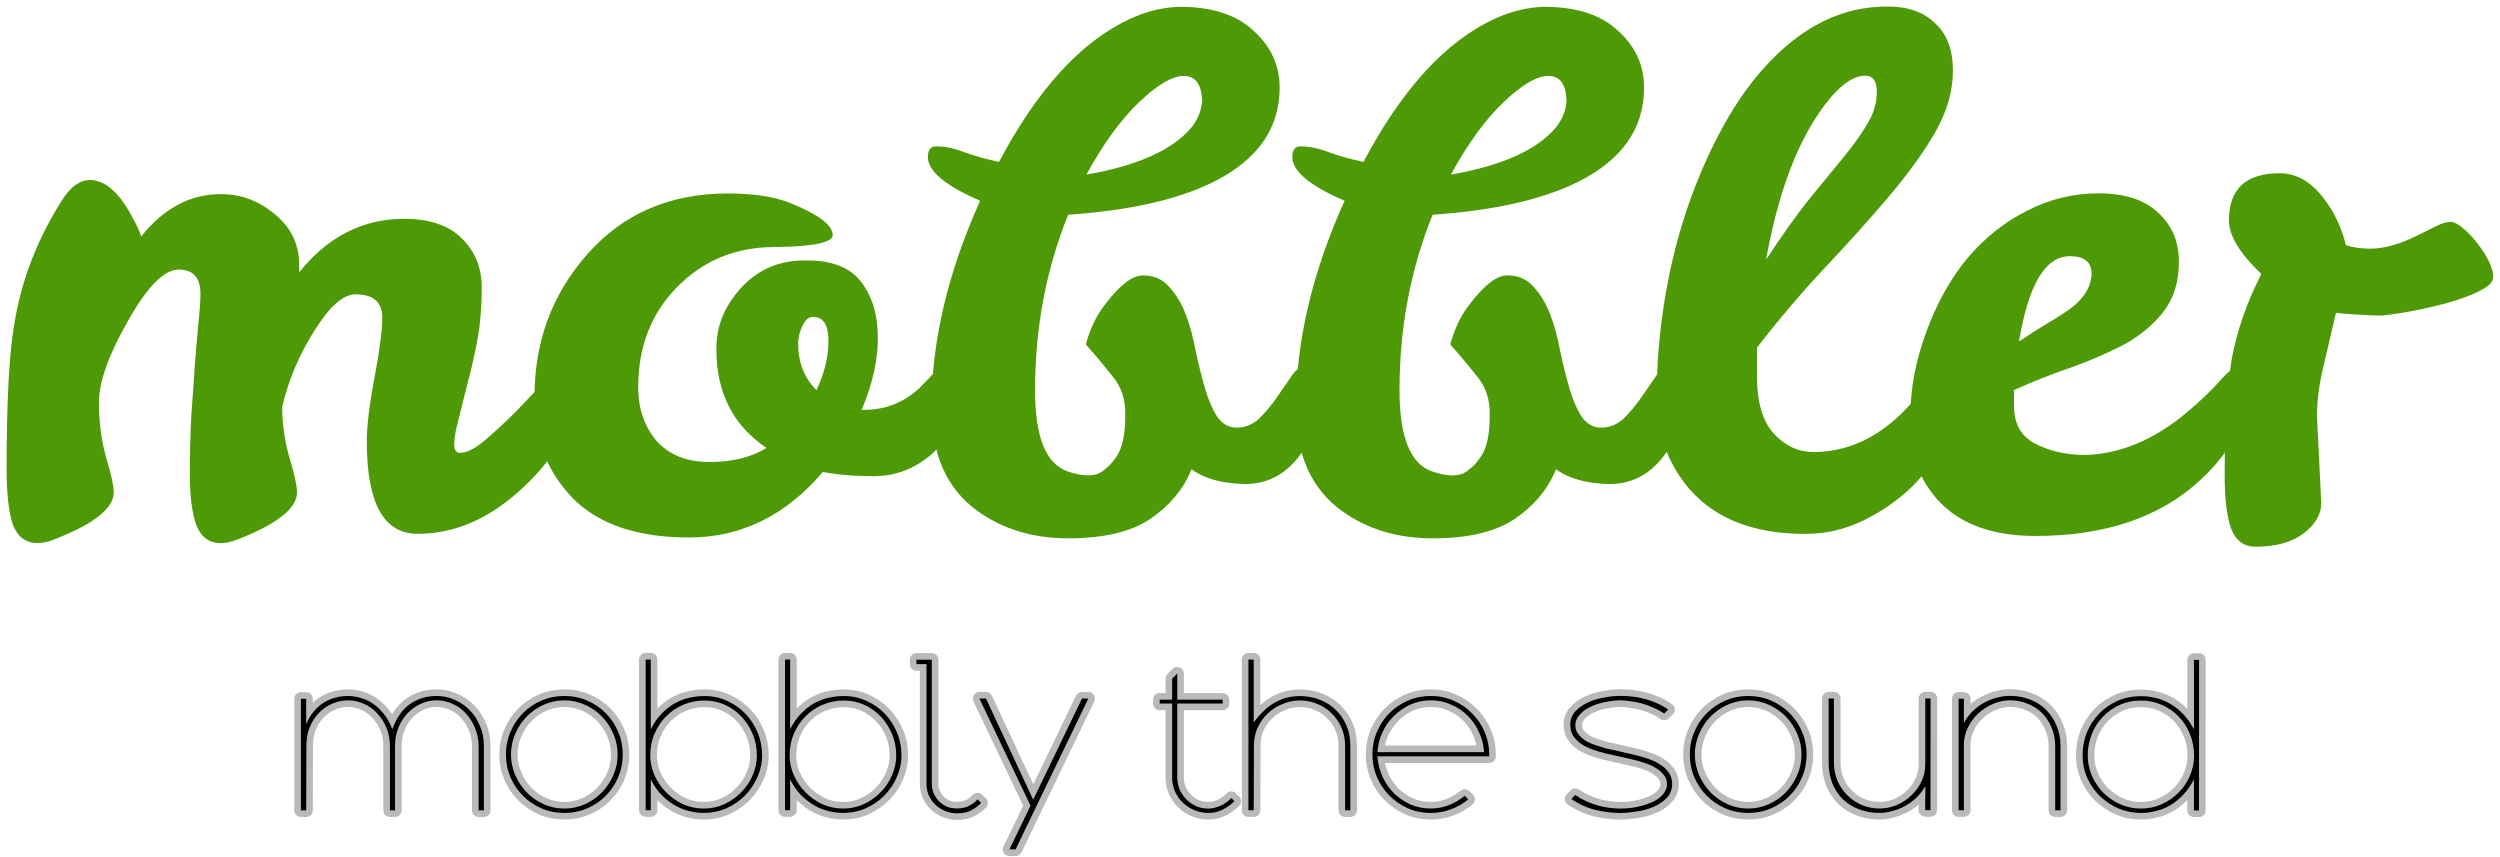
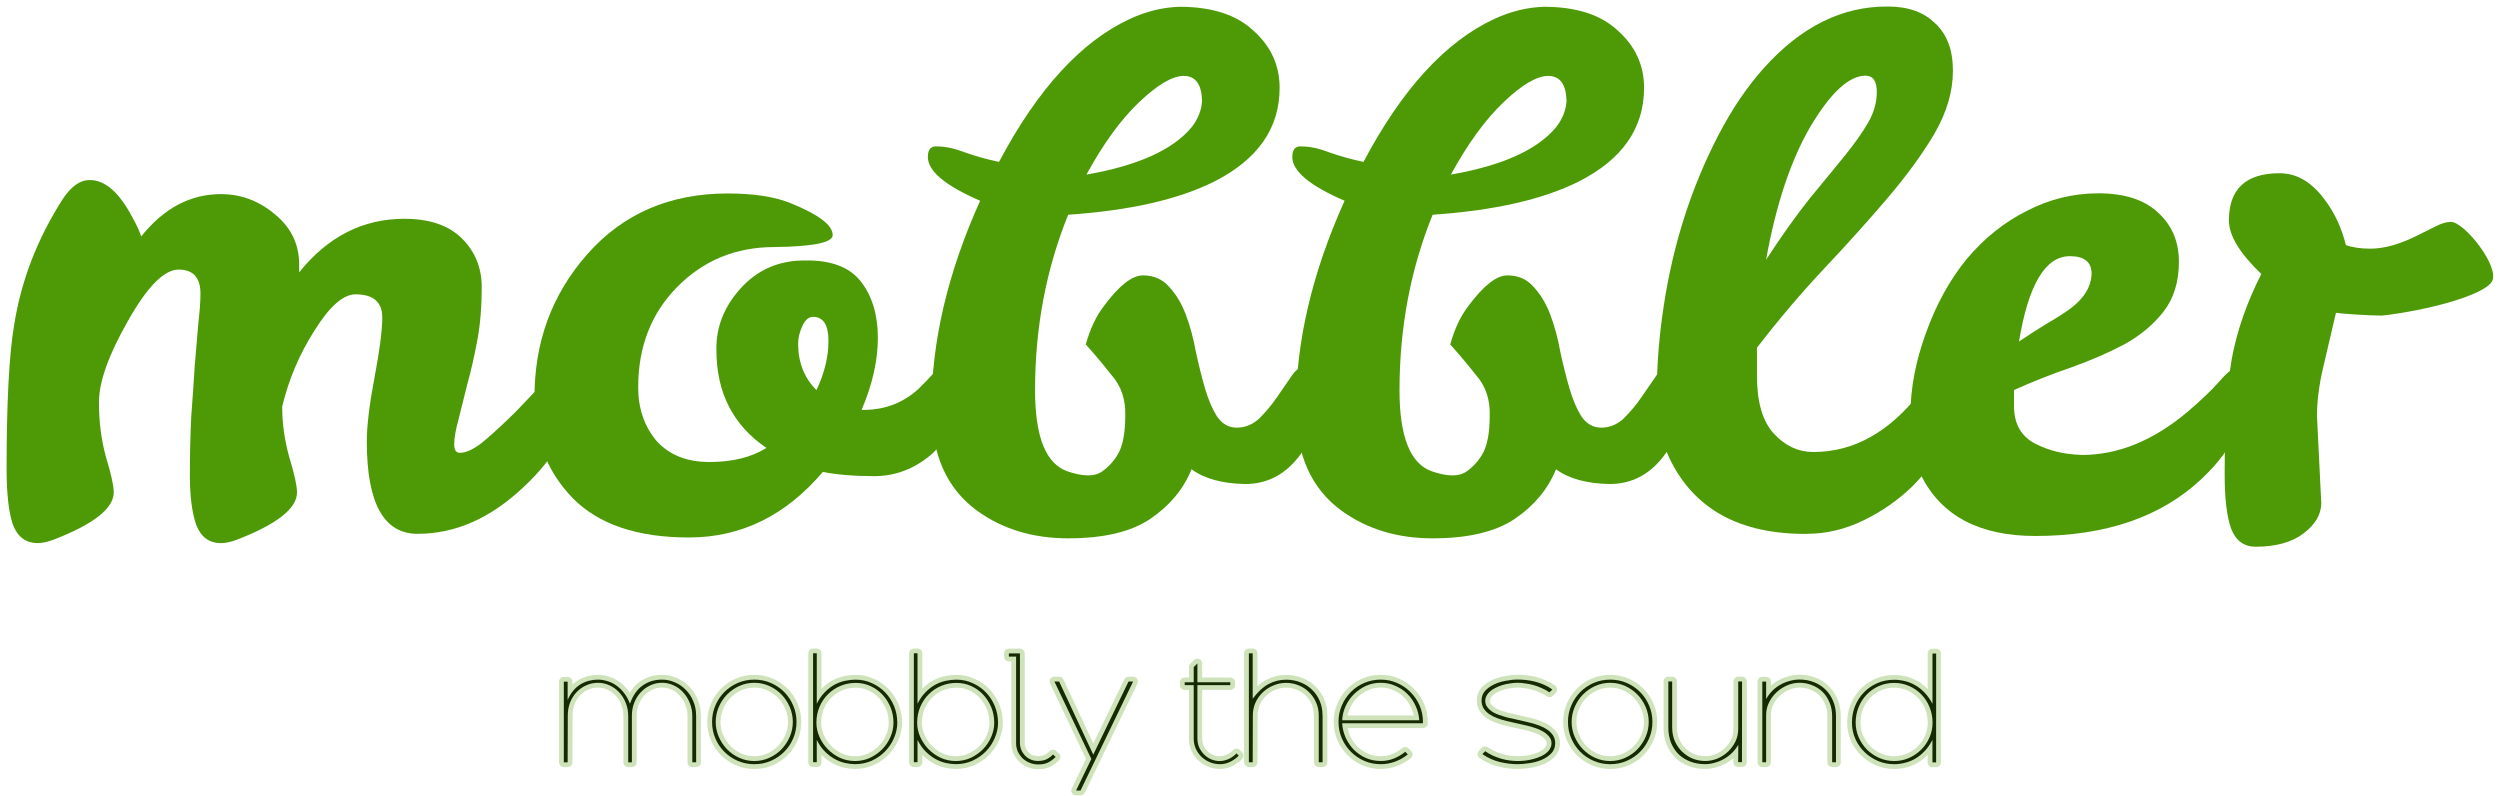
- <svg xmlns="http://www.w3.org/2000/svg" width="50.048mm" height="17.137mm" version="1.1" viewBox="0 0 50.048 17.137">
-   <g transform="translate(-75.875 -98.822)" fill="#4e9a06" stroke="#555753" stroke-linecap="round" stroke-linejoin="round" stroke-width=".265">
+ <svg xmlns="http://www.w3.org/2000/svg" width="50.048mm" height="15.922mm" version="1.1" viewBox="0 0 50.048 15.922">
+   <g transform="translate(-75.875 -98.822)" fill="#4e9a06" stroke="#2d5803" stroke-linecap="round" stroke-linejoin="round" stroke-width=".265">
    <path class="ZzndMDsr_0" d="m83.528 105.18q0-0.466-0.536-0.466-0.367 0-0.818 0.72-0.452 0.706-0.649 1.524v0.028q0 0.48 0.141 0.988 0.155 0.508 0.155 0.706 0 0.48-1.199 0.945-0.183 0.07-0.325 0.07-0.353 0-0.494-0.367-0.127-0.367-0.127-0.988 0-0.635 0.028-1.185 0.042-0.564 0.071-1.03 0.042-0.48 0.071-0.833 0.042-0.367 0.042-0.593 0-0.48-0.437-0.48t-1.016 1.03q-0.579 1.016-0.579 1.623 0 0.593 0.141 1.101 0.155 0.508 0.155 0.706 0 0.48-1.199 0.945-0.183 0.07-0.325 0.07-0.353 0-0.494-0.367-0.127-0.367-0.127-1.129 0-2.004 0.155-2.893 0.212-1.312 0.96-2.484 0.254-0.395 0.55-0.395 0.466 0 0.861 0.762 0.113 0.198 0.169 0.367 0.677-0.847 1.595-0.847 0.607 0 1.087 0.409 0.48 0.395 0.48 1.002v0.155q0.861-1.072 2.103-1.072 0.762 0 1.157 0.395t0.395 0.974q0 0.579-0.085 1.044-0.085 0.466-0.198 0.875-0.099 0.409-0.183 0.734-0.085 0.31-0.085 0.494 0 0.169 0.113 0.169 0.212 0 0.522-0.268t0.621-0.579q0.31-0.325 0.564-0.593 0.268-0.268 0.367-0.268 0.198 0 0.198 0.48 0 0.988-1.002 1.919-0.988 0.931-2.117 0.931-1.016 0-1.016-1.849 0-0.466 0.155-1.284 0.155-0.818 0.155-1.199z" />
    <path class="ZzndMDsr_1" d="m92.347 108.27q-1.115 1.312-2.681 1.312-1.552 0-2.328-0.79-0.776-0.804-0.762-1.99-0.014-1.679 1.058-2.893 1.072-1.214 2.808-1.214 0.79 0 1.27 0.198 0.833 0.339 0.833 0.635 0 0.226-1.171 0.24-1.157 0-1.947 0.804-0.776 0.79-0.776 2.004 0 0.635 0.367 1.072 0.381 0.423 1.058 0.423 0.691 0 1.143-0.282-1.002-0.677-1.002-1.961-0.014-0.677 0.48-1.228 0.508-0.564 1.284-0.564 0.79-0.014 1.129 0.423t0.339 1.129q0 0.677-0.325 1.439h0.085q0.621-0.014 1.072-0.437 0.169-0.169 0.282-0.296 0.127-0.127 0.254-0.127 0.198 0 0.198 0.466 0 0.861-0.508 1.298-0.508 0.423-1.129 0.423-0.607 0-1.03-0.085zm-0.127-1.637q0.24-0.508 0.24-0.988t-0.31-0.48q-0.127 0-0.212 0.183-0.085 0.183-0.085 0.353 0 0.564 0.367 0.931z" />
    <path class="ZzndMDsr_2" d="m95.494 102.84q-1.044-0.452-1.044-0.875 0-0.226 0.183-0.212 0.254 0 0.579 0.127 0.325 0.113 0.663 0.183 1.157-2.187 2.625-2.865 0.494-0.226 0.988-0.24 0.974 0 1.482 0.48 0.522 0.466 0.522 1.143 0 1.214-1.312 1.877-1.072 0.536-2.921 0.663-0.663 1.637-0.663 3.514 0 1.397 0.649 1.623 0.452 0.155 0.677 0.014 0.226-0.155 0.353-0.395 0.127-0.254 0.127-0.734 0.014-0.48-0.268-0.804-0.268-0.339-0.522-0.621 0.127-0.466 0.367-0.776 0.452-0.607 0.776-0.607t0.522 0.226q0.212 0.226 0.339 0.564 0.127 0.339 0.198 0.734 0.085 0.395 0.183 0.734 0.099 0.339 0.24 0.564 0.155 0.226 0.395 0.226 0.254 0 0.452-0.183 0.198-0.198 0.353-0.423 0.155-0.226 0.282-0.409 0.127-0.198 0.254-0.198 0.141 0 0.268 0.226 0.141 0.226 0.141 0.423 0 0.452-0.452 1.072-0.437 0.621-1.129 0.621-0.691-0.014-1.072-0.296-0.24 0.593-0.818 0.988t-1.651 0.395q-1.058 0-1.82-0.55-0.917-0.663-0.917-2.06 0-1.99 0.974-4.149zm4.445-2.004q-0.014-0.494-0.367-0.494-0.339 0-0.889 0.522t-1.058 1.453q1.538-0.268 2.103-0.945 0.198-0.254 0.212-0.536z" />
    <path class="ZzndMDsr_3" d="m102.79 102.84q-1.044-0.452-1.044-0.875 0-0.226 0.183-0.212 0.254 0 0.579 0.127 0.325 0.113 0.663 0.183 1.157-2.187 2.625-2.865 0.494-0.226 0.988-0.24 0.974 0 1.482 0.48 0.522 0.466 0.522 1.143 0 1.214-1.312 1.877-1.072 0.536-2.921 0.663-0.663 1.637-0.663 3.514 0 1.397 0.649 1.623 0.452 0.155 0.677 0.014 0.226-0.155 0.353-0.395 0.127-0.254 0.127-0.734 0.014-0.48-0.268-0.804-0.268-0.339-0.522-0.621 0.127-0.466 0.367-0.776 0.452-0.607 0.776-0.607 0.325 0 0.522 0.226 0.212 0.226 0.339 0.564 0.127 0.339 0.198 0.734 0.085 0.395 0.183 0.734 0.099 0.339 0.24 0.564 0.155 0.226 0.395 0.226 0.254 0 0.452-0.183 0.198-0.198 0.353-0.423 0.155-0.226 0.282-0.409 0.127-0.198 0.254-0.198 0.141 0 0.268 0.226 0.141 0.226 0.141 0.423 0 0.452-0.452 1.072-0.437 0.621-1.129 0.621-0.691-0.014-1.072-0.296-0.24 0.593-0.818 0.988-0.579 0.395-1.651 0.395-1.058 0-1.82-0.55-0.917-0.663-0.917-2.06 0-1.99 0.974-4.149zm4.445-2.004q-0.014-0.494-0.367-0.494-0.339 0-0.889 0.522-0.55 0.522-1.058 1.453 1.538-0.268 2.103-0.945 0.198-0.254 0.212-0.536z" />
    <path class="ZzndMDsr_4" d="m112.05 109.51q-2.018 0.014-2.752-1.51-0.254-0.536-0.254-1.341 0-0.818 0.141-1.736 0.282-1.834 1.087-3.387 0.409-0.79 0.917-1.355 1.115-1.242 2.484-1.228 0.607 0 0.945 0.339 0.353 0.325 0.353 0.945t-0.367 1.256q-0.367 0.621-0.945 1.298-0.564 0.663-1.256 1.397-0.691 0.734-1.355 1.595v0.564q0 0.79 0.339 1.157 0.339 0.367 0.79 0.367 1.214 0 2.145-1.199 0.381-0.494 0.579-0.494 0.198 0 0.198 0.48t-0.268 0.988q-0.254 0.494-0.677 0.917-0.423 0.409-0.974 0.677t-1.129 0.268zm0.762-7.578q0.296-0.367 0.466-0.663 0.169-0.296 0.169-0.607 0-0.325-0.226-0.325-0.494 0-1.101 1.016-0.593 1.016-0.889 2.667 0.48-0.734 0.875-1.228 0.409-0.494 0.706-0.861z" />
    <path class="ZzndMDsr_5" d="m117.55 107.93q1.101 0 2.131-0.875 0.381-0.325 0.621-0.593 0.24-0.282 0.367-0.282 0.198 0 0.198 0.395t-0.212 0.889q-0.212 0.48-0.706 0.945-1.214 1.143-3.33 1.143-1.679 0-2.286-1.214-0.212-0.423-0.212-1.214 0-0.79 0.31-1.637 0.31-0.861 0.818-1.482 0.522-0.621 1.199-0.96 0.677-0.353 1.439-0.353 0.776 0 1.185 0.381 0.423 0.381 0.423 0.988 0 0.607-0.31 1.002-0.296 0.381-0.776 0.649-0.48 0.254-1.072 0.466-0.579 0.198-1.143 0.452v0.353q0.014 0.508 0.423 0.72 0.409 0.212 0.931 0.226zm-0.24-3.979q-0.734 0-1.016 1.707 0.296-0.198 0.55-0.353 0.268-0.155 0.466-0.296 0.423-0.31 0.437-0.706 0-0.353-0.437-0.353z" />
    <path class="ZzndMDsr_6" d="m122.26 107.17 0.085 1.722c0 0.226-0.118 0.428-0.353 0.607s-0.555 0.268-0.96 0.268c-0.235 0-0.4-0.122-0.494-0.367-0.085-0.245-0.127-0.602-0.127-1.072 0-0.988 0.047-1.759 0.141-2.314 0.103-0.564 0.301-1.134 0.593-1.707-0.433-0.414-0.649-0.771-0.649-1.072 0-0.63 0.339-0.945 1.016-0.945 0.348 0 0.654 0.183 0.917 0.55 0.188 0.254 0.325 0.55 0.409 0.889 0.132 0.047 0.296 0.071 0.494 0.071 0.273 0 0.588-0.089 0.945-0.268l0.367-0.183c0.113-0.057 0.212-0.085 0.296-0.085 0.273 0 0.998 0.915 0.818 1.199s-1.338 0.581-2.197 0.677c-0.254 0-0.809-0.037-0.922-0.056-0.085 0.357-0.169 0.72-0.254 1.087-0.085 0.357-0.127 0.691-0.127 1.002z" />
  </g>
  <style data-made-with="vivus-instant">.ZzndMDsr_0{stroke-dasharray:56 58;stroke-dashoffset:57;animation:ZzndMDsr_draw_0 4500ms ease-in-out 0ms infinite,ZzndMDsr_fade 4500ms linear 0ms infinite;}.ZzndMDsr_1{stroke-dasharray:45 47;stroke-dashoffset:46;animation:ZzndMDsr_draw_1 4500ms ease-in-out 0ms infinite,ZzndMDsr_fade 4500ms linear 0ms infinite;}.ZzndMDsr_2{stroke-dasharray:56 58;stroke-dashoffset:57;animation:ZzndMDsr_draw_2 4500ms ease-in-out 0ms infinite,ZzndMDsr_fade 4500ms linear 0ms infinite;}.ZzndMDsr_3{stroke-dasharray:56 58;stroke-dashoffset:57;animation:ZzndMDsr_draw_3 4500ms ease-in-out 0ms infinite,ZzndMDsr_fade 4500ms linear 0ms infinite;}.ZzndMDsr_4{stroke-dasharray:44 46;stroke-dashoffset:45;animation:ZzndMDsr_draw_4 4500ms ease-in-out 0ms infinite,ZzndMDsr_fade 4500ms linear 0ms infinite;}.ZzndMDsr_5{stroke-dasharray:35 37;stroke-dashoffset:36;animation:ZzndMDsr_draw_5 4500ms ease-in-out 0ms infinite,ZzndMDsr_fade 4500ms linear 0ms infinite;}.ZzndMDsr_6{stroke-dasharray:24 26;stroke-dashoffset:25;animation:ZzndMDsr_draw_6 4500ms ease-in-out 0ms infinite,ZzndMDsr_fade 4500ms linear 0ms infinite;}@keyframes ZzndMDsr_draw{100%{stroke-dashoffset:0;}}@keyframes ZzndMDsr_fade{0%{stroke-opacity:1;}88.889%{stroke-opacity:1;}100%{stroke-opacity:0;}}@keyframes ZzndMDsr_draw_0{8.889%{stroke-dashoffset: 57}75.556%{ stroke-dashoffset: 0;}100%{ stroke-dashoffset: 0;}}@keyframes ZzndMDsr_draw_1{8.889%{stroke-dashoffset: 46}75.556%{ stroke-dashoffset: 0;}100%{ stroke-dashoffset: 0;}}@keyframes ZzndMDsr_draw_2{8.889%{stroke-dashoffset: 57}75.556%{ stroke-dashoffset: 0;}100%{ stroke-dashoffset: 0;}}@keyframes ZzndMDsr_draw_3{8.889%{stroke-dashoffset: 57}75.556%{ stroke-dashoffset: 0;}100%{ stroke-dashoffset: 0;}}@keyframes ZzndMDsr_draw_4{8.889%{stroke-dashoffset: 45}75.556%{ stroke-dashoffset: 0;}100%{ stroke-dashoffset: 0;}}@keyframes ZzndMDsr_draw_5{8.889%{stroke-dashoffset: 36}75.556%{ stroke-dashoffset: 0;}100%{ stroke-dashoffset: 0;}}@keyframes ZzndMDsr_draw_6{8.889%{stroke-dashoffset: 25}75.556%{ stroke-dashoffset: 0;}100%{ stroke-dashoffset: 0;}}</style>
-   <g transform="translate(.48458 .00074618)" stroke="#000" stroke-linecap="round" stroke-linejoin="round" stroke-opacity=".275" stroke-width=".265" style="paint-order:fill markers stroke" aria-label="mobbly the sound">
+   <g transform="matrix(.72298 0 0 .72298 7.2826 3.5329)" stroke="#4e9a06" stroke-linecap="round" stroke-linejoin="round" stroke-opacity=".275" stroke-width=".265" style="paint-order:fill markers stroke" aria-label="mobbly the sound">
    <path d="m9.203 14.926v1.295h-0.106v-1.274q0-0.201-0.071-0.37-0.067-0.169-0.183-0.293-0.113-0.127-0.265-0.194-0.152-0.071-0.321-0.071-0.169 0-0.321 0.071-0.148 0.067-0.265 0.191-0.113 0.12-0.18 0.286-0.067 0.166-0.067 0.36v1.295h-0.102v-1.274q0-0.201-0.067-0.37-0.067-0.169-0.183-0.293-0.116-0.127-0.268-0.194-0.152-0.071-0.321-0.071-0.173 0-0.325 0.071-0.152 0.067-0.265 0.187-0.113 0.12-0.18 0.286-0.064 0.166-0.064 0.36l-0.004 1.298h-0.106v-2.233h0.106v0.508q0.064-0.152 0.155-0.258 0.092-0.109 0.201-0.176 0.109-0.067 0.233-0.099t0.247-0.032q0.127 0 0.254 0.039 0.131 0.035 0.247 0.116 0.12 0.081 0.219 0.208 0.099 0.123 0.169 0.303 0.123-0.342 0.353-0.504 0.229-0.162 0.536-0.162 0.191 0 0.36 0.078 0.173 0.074 0.3 0.208 0.131 0.131 0.205 0.314 0.078 0.18 0.078 0.395z" style="paint-order:fill markers stroke" />
    <path d="m11.982 15.103q0 0.243-0.092 0.459-0.092 0.212-0.25 0.37-0.159 0.159-0.37 0.25-0.212 0.092-0.455 0.092t-0.459-0.092q-0.212-0.092-0.37-0.25-0.159-0.159-0.25-0.37-0.092-0.215-0.092-0.459t0.092-0.455q0.092-0.215 0.25-0.374 0.159-0.159 0.37-0.25 0.215-0.092 0.459-0.092t0.455 0.092 0.37 0.25q0.159 0.159 0.25 0.374 0.092 0.212 0.092 0.455zm-0.102 0q0-0.215-0.085-0.413-0.085-0.198-0.229-0.346-0.145-0.148-0.339-0.236-0.194-0.088-0.413-0.088-0.219 0-0.416 0.088-0.194 0.088-0.339 0.236-0.145 0.148-0.229 0.346-0.085 0.198-0.085 0.413 0 0.215 0.085 0.413 0.085 0.194 0.229 0.346 0.145 0.148 0.339 0.236 0.194 0.088 0.416 0.088 0.219 0 0.413-0.088 0.194-0.088 0.339-0.236 0.145-0.152 0.229-0.346 0.085-0.198 0.085-0.413z" style="paint-order:fill markers stroke" />
    <path d="m14.773 15.12q0 0.222-0.092 0.43-0.088 0.208-0.247 0.37-0.155 0.159-0.37 0.258-0.215 0.095-0.462 0.095-0.127 0-0.272-0.032t-0.286-0.109q-0.141-0.078-0.272-0.205-0.131-0.131-0.229-0.325v0.617h-0.102v-3.016h0.102v1.397q0.095-0.191 0.222-0.318 0.127-0.131 0.268-0.208 0.145-0.078 0.293-0.109 0.152-0.032 0.293-0.032 0.247 0 0.455 0.099 0.212 0.095 0.367 0.258t0.243 0.377q0.088 0.215 0.088 0.452zm-0.106 0q0-0.222-0.081-0.42-0.081-0.198-0.222-0.349-0.141-0.152-0.332-0.24-0.191-0.088-0.413-0.088-0.219 0-0.416 0.081t-0.346 0.229q-0.148 0.145-0.236 0.349-0.088 0.201-0.088 0.445 0 0.201 0.085 0.392t0.229 0.339q0.145 0.148 0.339 0.24 0.198 0.088 0.416 0.088 0.222 0 0.416-0.088 0.194-0.092 0.339-0.24 0.145-0.148 0.226-0.339 0.085-0.194 0.085-0.399z" style="paint-order:fill markers stroke" />
    <path d="m17.563 15.12q0 0.222-0.092 0.43-0.088 0.208-0.247 0.37-0.155 0.159-0.37 0.258-0.215 0.095-0.462 0.095-0.127 0-0.272-0.032t-0.286-0.109q-0.141-0.078-0.272-0.205-0.131-0.131-0.229-0.325v0.617h-0.102v-3.016h0.102v1.397q0.095-0.191 0.222-0.318 0.127-0.131 0.268-0.208 0.145-0.078 0.293-0.109 0.152-0.032 0.293-0.032 0.247 0 0.455 0.099 0.212 0.095 0.367 0.258t0.243 0.377q0.088 0.215 0.088 0.452zm-0.106 0q0-0.222-0.081-0.42-0.081-0.198-0.222-0.349-0.141-0.152-0.332-0.24-0.191-0.088-0.413-0.088-0.219 0-0.416 0.081-0.198 0.081-0.346 0.229-0.148 0.145-0.236 0.349-0.088 0.201-0.088 0.445 0 0.201 0.085 0.392t0.229 0.339q0.145 0.148 0.339 0.24 0.198 0.088 0.416 0.088 0.222 0 0.416-0.088 0.194-0.092 0.339-0.24 0.145-0.148 0.226-0.339 0.085-0.194 0.085-0.399z" style="paint-order:fill markers stroke" />
    <path d="m19.158 16.073q-0.095 0.095-0.205 0.152-0.106 0.056-0.282 0.056-0.127 0-0.24-0.049-0.109-0.046-0.191-0.123-0.081-0.081-0.131-0.187-0.046-0.109-0.046-0.226v-2.402h-0.201v-0.088h0.307v2.484q0 0.092 0.035 0.18 0.035 0.088 0.099 0.159 0.067 0.071 0.159 0.113 0.092 0.042 0.208 0.042 0.148 0 0.247-0.053 0.102-0.053 0.166-0.127z" style="paint-order:fill markers stroke" />
    <path d="m21.303 13.984-1.457 3.02h-0.123l0.423-0.875-1.023-2.145h0.131l0.945 2.025 0.977-2.025z" style="paint-order:fill markers stroke" />
    <path d="m24.227 16.037q-0.085 0.092-0.226 0.166-0.138 0.071-0.296 0.071-0.141 0-0.272-0.053t-0.233-0.148q-0.099-0.095-0.159-0.222-0.06-0.131-0.06-0.282v-1.485h-0.25v-0.078h0.25v-0.42l0.102-0.102v0.522h0.91v0.078h-0.91v1.471q0 0.138 0.049 0.254 0.053 0.113 0.138 0.198 0.085 0.085 0.198 0.134 0.113 0.046 0.236 0.046 0.064 0 0.131-0.018 0.071-0.018 0.131-0.046 0.06-0.032 0.113-0.071 0.053-0.039 0.085-0.078z" style="paint-order:fill markers stroke" />
    <path d="m26.549 14.912v1.309h-0.106v-1.295q0-0.194-0.071-0.356-0.071-0.166-0.194-0.286-0.12-0.123-0.286-0.191-0.166-0.071-0.356-0.071-0.18 0-0.346 0.071-0.166 0.067-0.293 0.187-0.127 0.12-0.205 0.286-0.074 0.162-0.074 0.356l-0.004 1.298h-0.106v-3.016h0.106v1.256q0.219-0.289 0.441-0.406 0.222-0.12 0.483-0.12 0.222 0 0.409 0.078 0.187 0.074 0.318 0.208 0.134 0.131 0.208 0.31 0.074 0.176 0.074 0.381z" style="paint-order:fill markers stroke" />
    <path d="m29.328 15.099v0.042h-2.237q0.014 0.212 0.099 0.402 0.088 0.191 0.229 0.335 0.145 0.141 0.332 0.226 0.191 0.081 0.409 0.081 0.191 0 0.36-0.067 0.169-0.067 0.318-0.187l0.071 0.071q-0.159 0.131-0.353 0.201-0.191 0.071-0.395 0.071-0.243 0-0.459-0.092-0.212-0.095-0.37-0.254t-0.25-0.37q-0.092-0.215-0.092-0.455 0-0.243 0.092-0.455 0.092-0.215 0.25-0.374 0.159-0.159 0.37-0.25 0.215-0.092 0.459-0.092t0.455 0.095q0.212 0.092 0.37 0.254 0.159 0.159 0.25 0.37 0.092 0.212 0.092 0.448zm-0.102-0.042q-0.014-0.212-0.102-0.399-0.085-0.191-0.229-0.332-0.141-0.141-0.332-0.222-0.187-0.085-0.402-0.085-0.219 0-0.409 0.085-0.187 0.085-0.332 0.229-0.145 0.141-0.233 0.332-0.085 0.187-0.095 0.392z" style="paint-order:fill markers stroke" />
    <path d="m32.99 15.692q0 0.169-0.109 0.282t-0.268 0.18q-0.159 0.067-0.342 0.092-0.18 0.028-0.321 0.028-0.233 0-0.49-0.06-0.254-0.06-0.487-0.219l0.078-0.081q0.106 0.074 0.222 0.127 0.116 0.049 0.233 0.085 0.12 0.032 0.233 0.046 0.116 0.014 0.215 0.014 0.085 0 0.201-0.011 0.116-0.014 0.236-0.046 0.12-0.032 0.229-0.085 0.113-0.056 0.187-0.141 0.032-0.039 0.056-0.092 0.025-0.053 0.025-0.113 0-0.113-0.071-0.194-0.071-0.085-0.173-0.141-0.102-0.06-0.219-0.095-0.116-0.039-0.208-0.06l-0.579-0.131q-0.131-0.032-0.254-0.078-0.123-0.046-0.222-0.113-0.095-0.067-0.155-0.159-0.056-0.095-0.056-0.219 0-0.152 0.095-0.261 0.099-0.109 0.247-0.18 0.148-0.071 0.325-0.102 0.176-0.035 0.332-0.035 0.116 0 0.24 0.014 0.127 0.014 0.25 0.046 0.123 0.032 0.243 0.085 0.123 0.053 0.229 0.131l-0.081 0.078q-0.095-0.067-0.212-0.116-0.113-0.053-0.229-0.085-0.116-0.032-0.233-0.046-0.113-0.018-0.212-0.018-0.088 0-0.201 0.018-0.113 0.014-0.226 0.049t-0.215 0.092q-0.102 0.056-0.169 0.134-0.028 0.035-0.056 0.088-0.025 0.053-0.025 0.113 0 0.078 0.032 0.141 0.035 0.06 0.088 0.109 0.053 0.049 0.12 0.085 0.067 0.035 0.138 0.06l0.187 0.06q0.049 0.014 0.095 0.025t0.092 0.018l0.497 0.116q0.127 0.032 0.25 0.078 0.123 0.046 0.219 0.113 0.099 0.067 0.159 0.159t0.06 0.215z" style="paint-order:fill markers stroke" />
    <path d="m35.682 15.103q0 0.243-0.092 0.459-0.092 0.212-0.25 0.37-0.159 0.159-0.37 0.25-0.212 0.092-0.455 0.092-0.243 0-0.459-0.092-0.212-0.092-0.37-0.25-0.159-0.159-0.25-0.37-0.092-0.215-0.092-0.459t0.092-0.455q0.092-0.215 0.25-0.374 0.159-0.159 0.37-0.25 0.215-0.092 0.459-0.092 0.243 0 0.455 0.092t0.37 0.25q0.159 0.159 0.25 0.374 0.092 0.212 0.092 0.455zm-0.102 0q0-0.215-0.085-0.413-0.085-0.198-0.229-0.346-0.145-0.148-0.339-0.236-0.194-0.088-0.413-0.088-0.219 0-0.416 0.088-0.194 0.088-0.339 0.236-0.145 0.148-0.229 0.346-0.085 0.198-0.085 0.413 0 0.215 0.085 0.413 0.085 0.194 0.229 0.346 0.145 0.148 0.339 0.236 0.194 0.088 0.416 0.088 0.219 0 0.413-0.088t0.339-0.236q0.145-0.152 0.229-0.346 0.085-0.198 0.085-0.413z" style="paint-order:fill markers stroke" />
    <path d="m38.162 16.217h-0.106l0.004-0.48q-0.074 0.127-0.176 0.226-0.102 0.099-0.226 0.169-0.12 0.067-0.254 0.102-0.131 0.039-0.261 0.039-0.222 0-0.409-0.071-0.187-0.071-0.325-0.201-0.134-0.134-0.212-0.321-0.074-0.191-0.074-0.423v-1.274h0.106v1.274q0 0.215 0.078 0.388 0.078 0.169 0.205 0.289 0.127 0.12 0.289 0.187 0.166 0.064 0.342 0.064 0.173 0 0.339-0.067 0.166-0.071 0.293-0.191 0.127-0.12 0.205-0.279 0.078-0.162 0.078-0.349v-1.316h0.106z" style="paint-order:fill markers stroke" />
    <path d="m40.765 14.937v1.284h-0.106v-1.274q0-0.215-0.074-0.385-0.071-0.173-0.194-0.293-0.123-0.12-0.289-0.183-0.162-0.067-0.346-0.067-0.18 0-0.346 0.074-0.166 0.071-0.296 0.194-0.127 0.12-0.205 0.282-0.078 0.159-0.078 0.339v1.312h-0.106v-2.233h0.106v0.483q0.071-0.127 0.169-0.226 0.102-0.102 0.222-0.169 0.123-0.071 0.258-0.106 0.138-0.039 0.279-0.039 0.215 0 0.399 0.074 0.187 0.074 0.321 0.208 0.134 0.134 0.208 0.318 0.078 0.183 0.078 0.406z" style="paint-order:fill markers stroke" />
    <path d="m43.538 16.224h-0.102v-0.624q-0.092 0.18-0.212 0.307-0.12 0.127-0.261 0.212-0.138 0.081-0.289 0.116-0.148 0.039-0.296 0.039-0.236 0-0.448-0.088-0.212-0.092-0.374-0.247-0.159-0.155-0.254-0.363-0.095-0.212-0.095-0.455 0-0.24 0.085-0.455 0.088-0.215 0.243-0.377 0.155-0.162 0.37-0.258 0.215-0.095 0.473-0.095 0.141 0 0.289 0.035 0.148 0.035 0.286 0.113 0.141 0.078 0.265 0.208 0.123 0.127 0.219 0.31v-1.393h0.102zm-0.099-1.097q0-0.236-0.085-0.437-0.081-0.201-0.226-0.349-0.145-0.148-0.339-0.233-0.194-0.085-0.413-0.085-0.236 0-0.434 0.092-0.194 0.088-0.335 0.24-0.141 0.148-0.219 0.349-0.078 0.198-0.078 0.416 0 0.219 0.085 0.413 0.085 0.191 0.229 0.339 0.148 0.145 0.339 0.229 0.194 0.085 0.413 0.085 0.219 0 0.413-0.085 0.194-0.088 0.339-0.233 0.145-0.145 0.226-0.335 0.085-0.194 0.085-0.406z" style="paint-order:fill markers stroke" />
  </g>
</svg>
